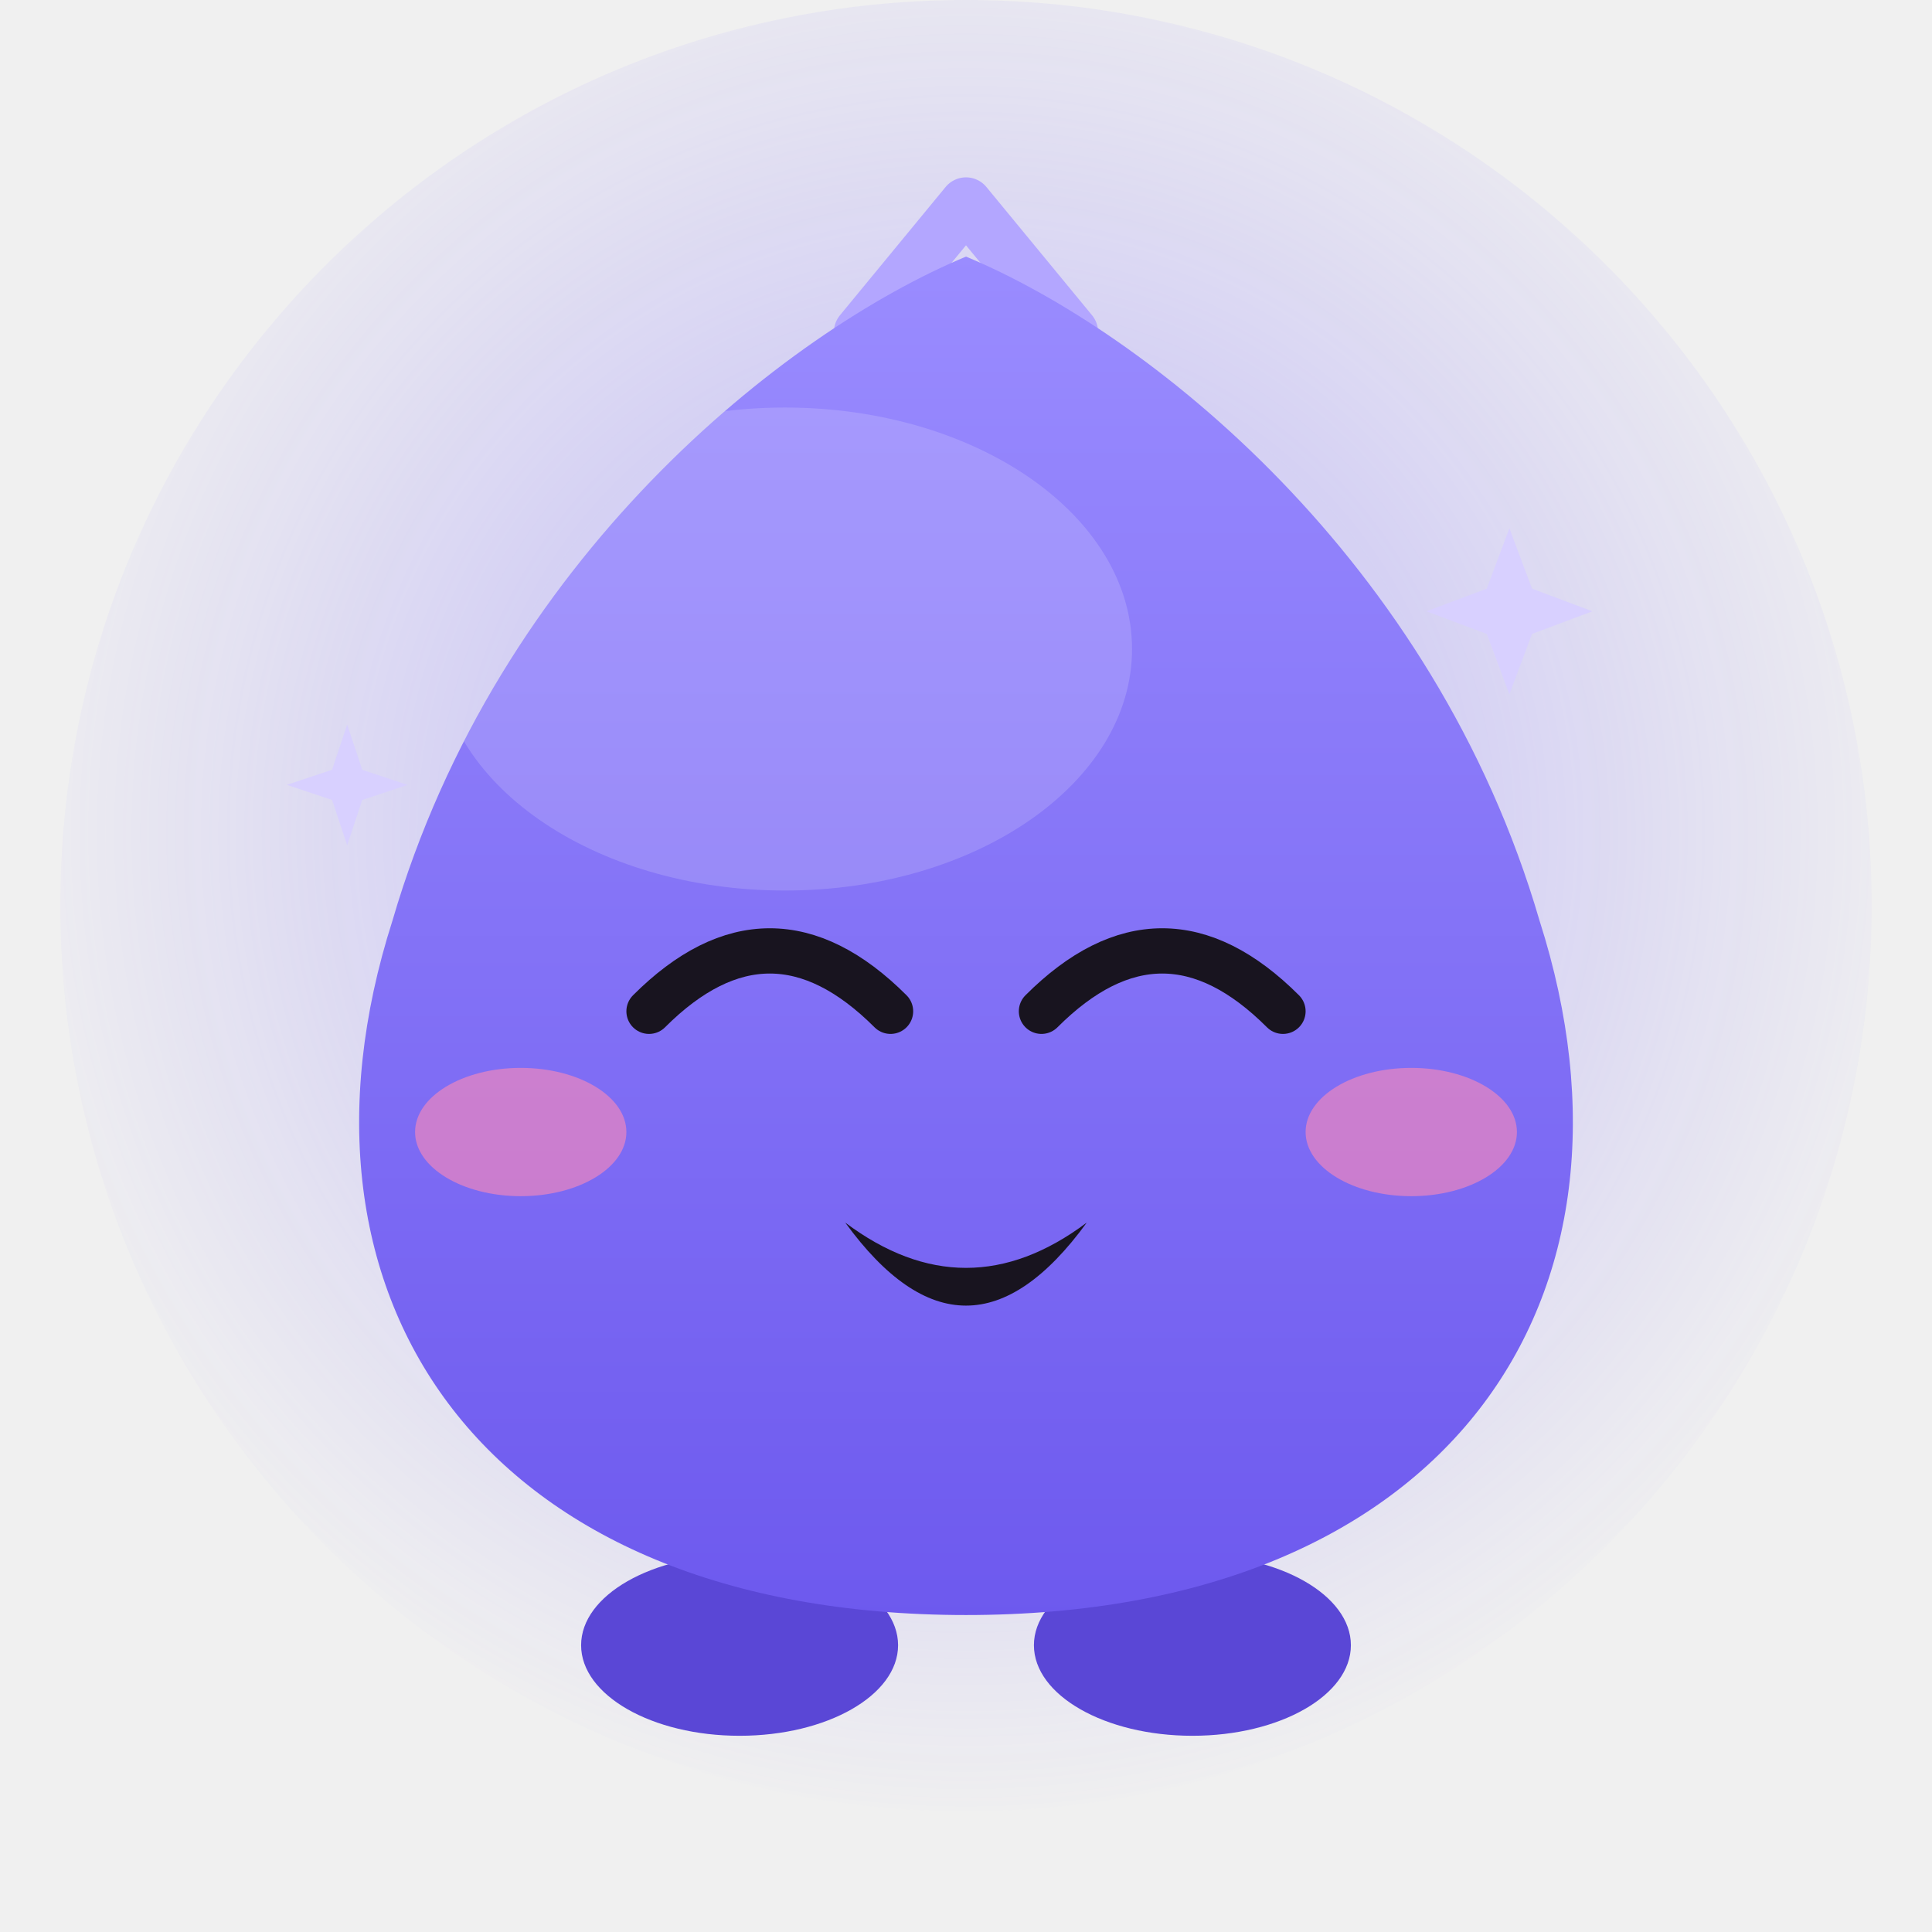
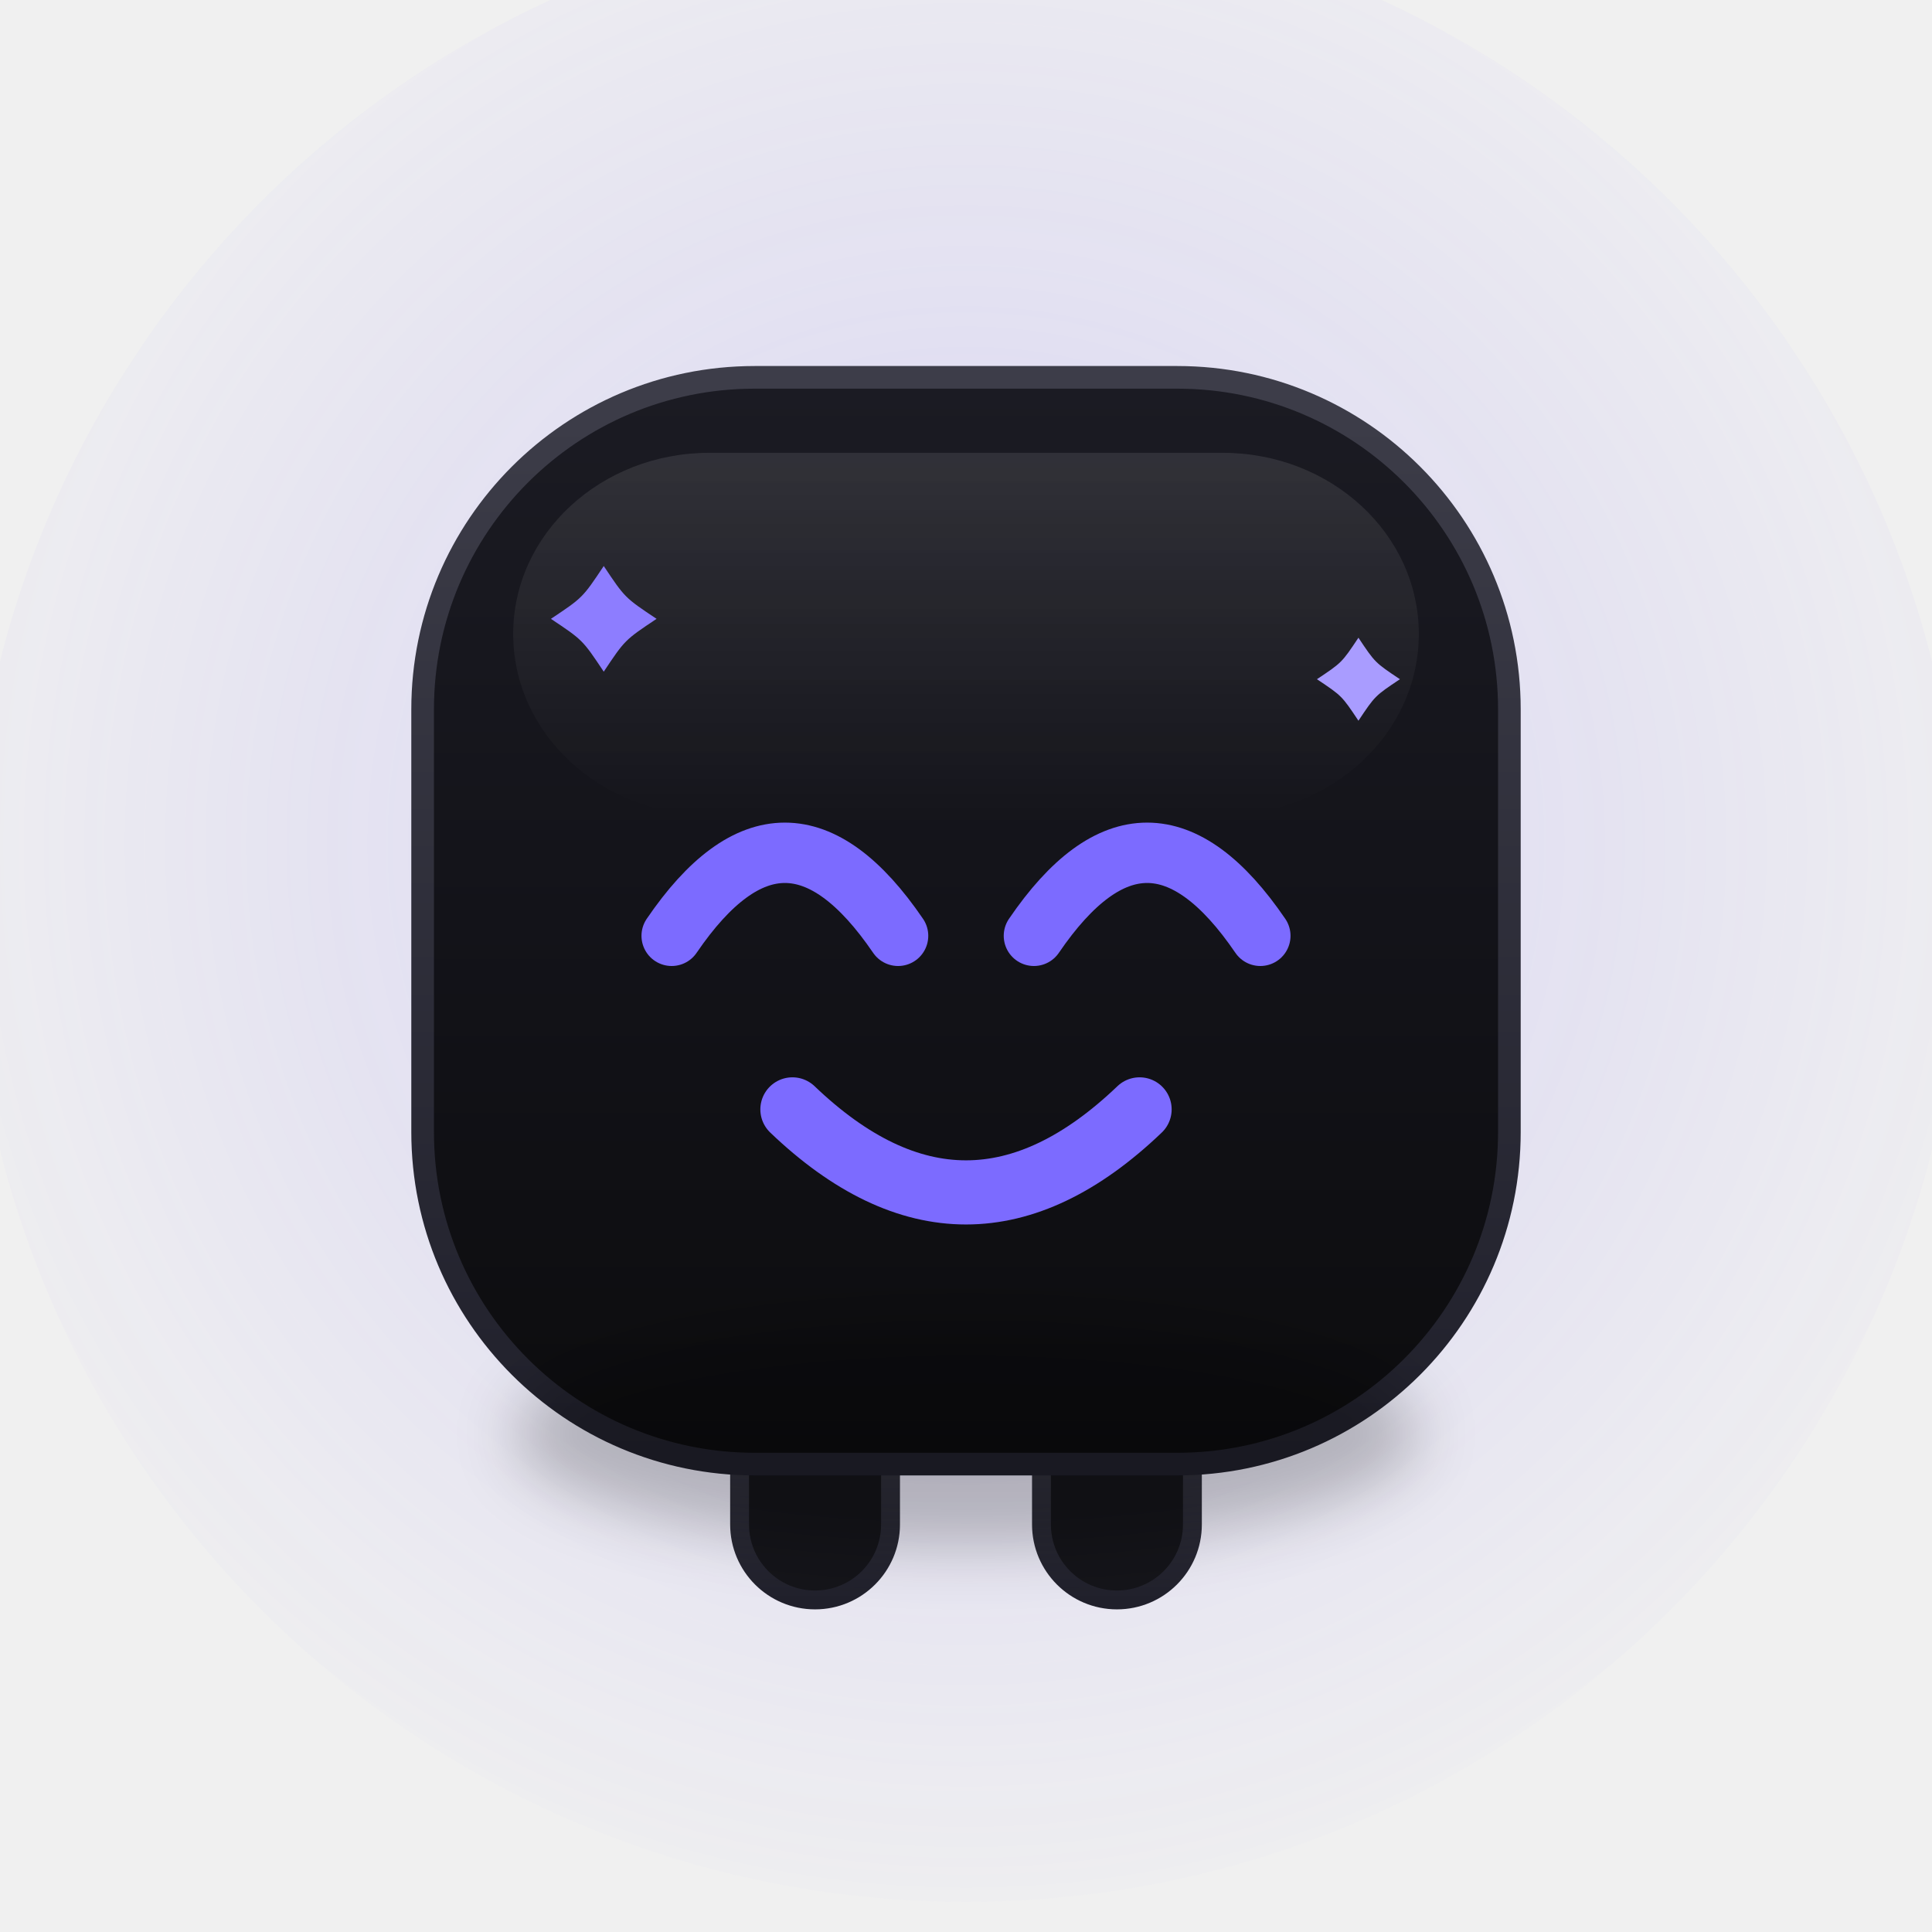
- <svg xmlns="http://www.w3.org/2000/svg" viewBox="0 0 256 256" width="256" height="256" role="img" aria-label="munu happy">
+ <svg xmlns="http://www.w3.org/2000/svg" width="256" height="256" viewBox="0 0 256 256" role="img">
  <defs>
-     <radialGradient id="mh-glow" cx="50%" cy="46%" r="55%">
-       <stop offset="0%" stop-color="#7c6bff" stop-opacity="0.45" />
-       <stop offset="100%" stop-color="#7c6bff" stop-opacity="0" />
+     <radialGradient id="glowHA" cx="50%" cy="47%" r="56%">
+       <stop offset="0" stop-color="#7c6bff" stop-opacity="0.22" />
+       <stop offset="1" stop-color="#7c6bff" stop-opacity="0" />
    </radialGradient>
-     <linearGradient id="mh-body" x1="0" y1="0" x2="0" y2="1">
-       <stop offset="0%" stop-color="#9a8cff" />
-       <stop offset="100%" stop-color="#6d59ee" />
+     <linearGradient id="screenHA" x1="0" y1="0" x2="0" y2="1">
+       <stop offset="0" stop-color="#1b1b23" />
+       <stop offset="0.5" stop-color="#131319" />
+       <stop offset="1" stop-color="#0c0c0e" />
    </linearGradient>
-     <clipPath id="mh-clip">
-       <path d="M128 34 C152 44 190 74 204 122 C220 172 192 214 128 214 C64 214 36 172 52 122 C66 74 104 44 128 34 Z" />
-     </clipPath>
+     <linearGradient id="bevelHA" x1="0" y1="0" x2="0" y2="1">
+       <stop offset="0" stop-color="#3d3d49" />
+       <stop offset="1" stop-color="#20202b" />
+     </linearGradient>
+     <linearGradient id="sheenHA" x1="0" y1="0" x2="0" y2="1">
+       <stop offset="0" stop-color="#ffffff" stop-opacity="0.10" />
+       <stop offset="1" stop-color="#ffffff" stop-opacity="0" />
+     </linearGradient>
+     <linearGradient id="eyeHA" x1="0" y1="0" x2="0" y2="1">
+       <stop offset="0" stop-color="#a99cff" />
+       <stop offset="0.5" stop-color="#8b7bff" />
+       <stop offset="1" stop-color="#5e46df" />
+     </linearGradient>
+     <radialGradient id="hlHA" cx="50%" cy="50%" r="50%">
+       <stop offset="0" stop-color="#ffffff" stop-opacity="0.92" />
+       <stop offset="0.7" stop-color="#ffffff" stop-opacity="0.5" />
+       <stop offset="1" stop-color="#ffffff" stop-opacity="0" />
+     </radialGradient>
+     <filter id="softHA" x="-60%" y="-60%" width="220%" height="220%">
+       <feGaussianBlur stdDeviation="4" />
+     </filter>
+     <filter id="featherHA" x="-80%" y="-80%" width="260%" height="260%">
+       <feGaussianBlur stdDeviation="1.1" />
+     </filter>
  </defs>
-   <circle cx="128" cy="120" r="120" fill="url(#mh-glow)" />
-   <ellipse cx="98" cy="218" rx="21" ry="12" fill="#5a47d6" />
-   <ellipse cx="158" cy="218" rx="21" ry="12" fill="#5a47d6" />
-   <path d="M114 44 L128 27 L142 44" fill="none" stroke="#b3a6ff" stroke-width="7" stroke-linecap="round" stroke-linejoin="round" />
-   <path d="M128 34 C152 44 190 74 204 122 C220 172 192 214 128 214 C64 214 36 172 52 122 C66 74 104 44 128 34 Z" fill="url(#mh-body)" />
-   <g clip-path="url(#mh-clip)">
-     <ellipse cx="104" cy="86" rx="46" ry="32" fill="#ffffff" opacity="0.16" />
-   </g>
-   <ellipse cx="69" cy="150" rx="14" ry="8.5" fill="#ff8ab6" opacity="0.6" />
-   <ellipse cx="187" cy="150" rx="14" ry="8.5" fill="#ff8ab6" opacity="0.6" />
-   <path d="M86 134 Q102 118 118 134" fill="none" stroke="#18141f" stroke-width="6" stroke-linecap="round" />
-   <path d="M138 134 Q154 118 170 134" fill="none" stroke="#18141f" stroke-width="6" stroke-linecap="round" />
-   <path d="M112 162 Q128 184 144 162 Q128 174 112 162 Z" fill="#18141f" />
-   <path d="M200 70 l3 8 8 3 -8 3 -3 8 -3 -8 -8 -3 8 -3 z" fill="#d8d0ff" />
-   <path d="M46 96 l2 6 6 2 -6 2 -2 6 -2 -6 -6 -2 6 -2 z" fill="#d8d0ff" />
+   <circle cx="128" cy="120" r="132" fill="url(#glowHA)" />
+   <rect x="98.0" y="180" width="20" height="32" rx="10" fill="#141419" stroke="url(#bevelHA)" stroke-width="2.5" />
+   <rect x="138.0" y="180" width="20" height="32" rx="10" fill="#141419" stroke="url(#bevelHA)" stroke-width="2.5" />
+   <rect x="56" y="50" width="144" height="144" rx="44" fill="url(#screenHA)" stroke="url(#bevelHA)" stroke-width="3" />
+   <rect x="68" y="60" width="120" height="48" rx="26" fill="url(#sheenHA)" />
+   <ellipse cx="128" cy="190" rx="60" ry="15" fill="#000" opacity="0.22" filter="url(#softHA)" />
+   <path d="M80 75 C82.8 79.2 82.8 79.2 87 82 C82.8 84.8 82.8 84.8 80 89 C77.2 84.8 77.2 84.8 73 82 C77.2 79.2 77.2 79.2 80 75 Z" fill="#8d7dff" />
+   <path d="M180 84.5 C182.2 87.8 182.2 87.8 185.5 90 C182.2 92.2 182.2 92.2 180 95.5 C177.8 92.2 177.8 92.2 174.5 90 C177.8 87.8 177.8 87.8 180 84.5 Z" fill="#a99cff" />
+   <path d="M89 124 Q104 102 119 124" fill="none" stroke="#7c6bff" stroke-width="8" stroke-linecap="round" />
+   <path d="M137 124 Q152 102 167 124" fill="none" stroke="#7c6bff" stroke-width="8" stroke-linecap="round" />
+   <path d="M105 147 Q128 169 151 147" fill="none" stroke="#7c6bff" stroke-width="8.5" stroke-linecap="round" />
</svg>
